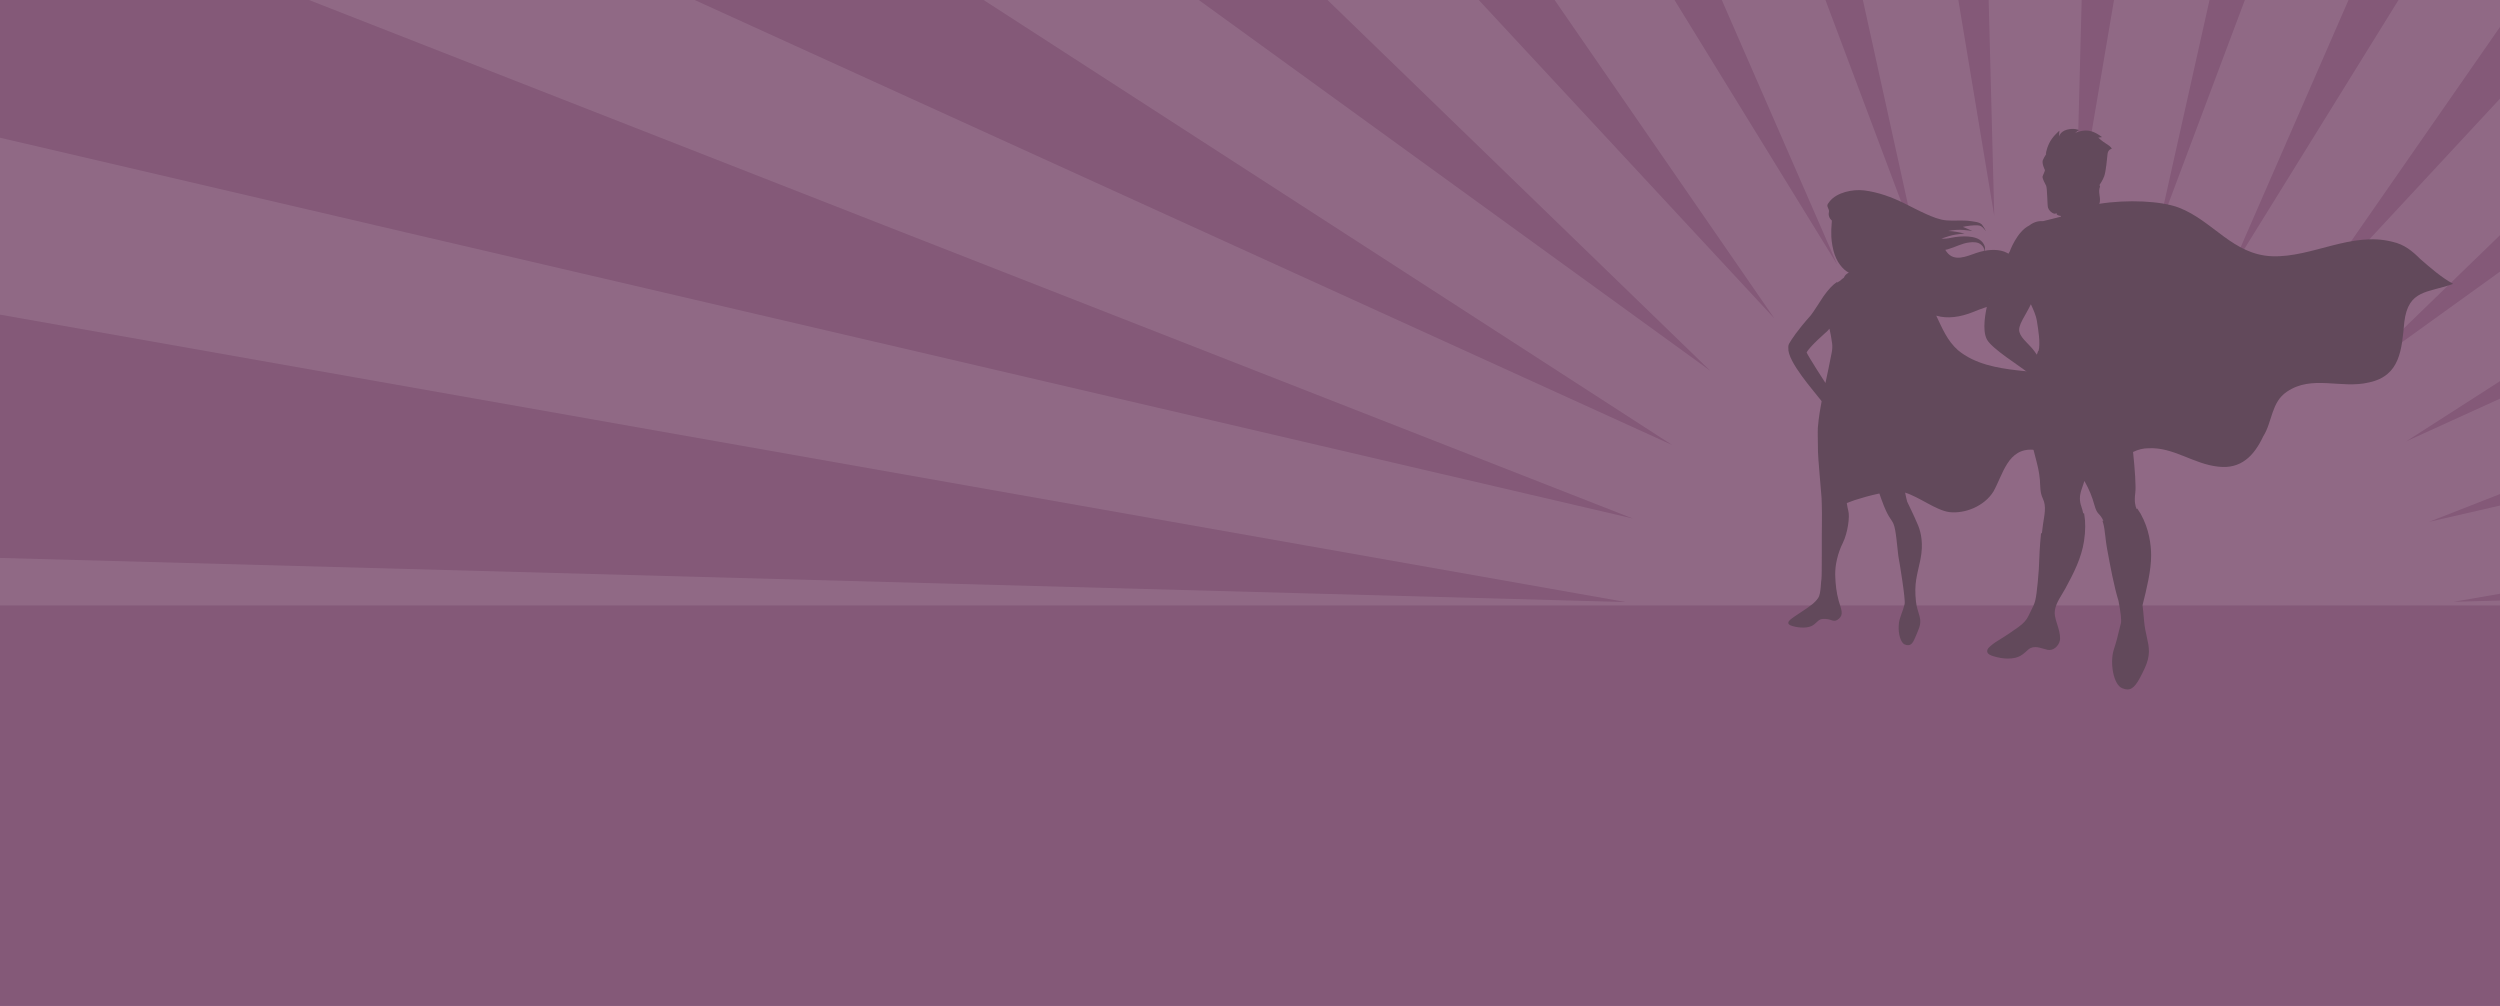
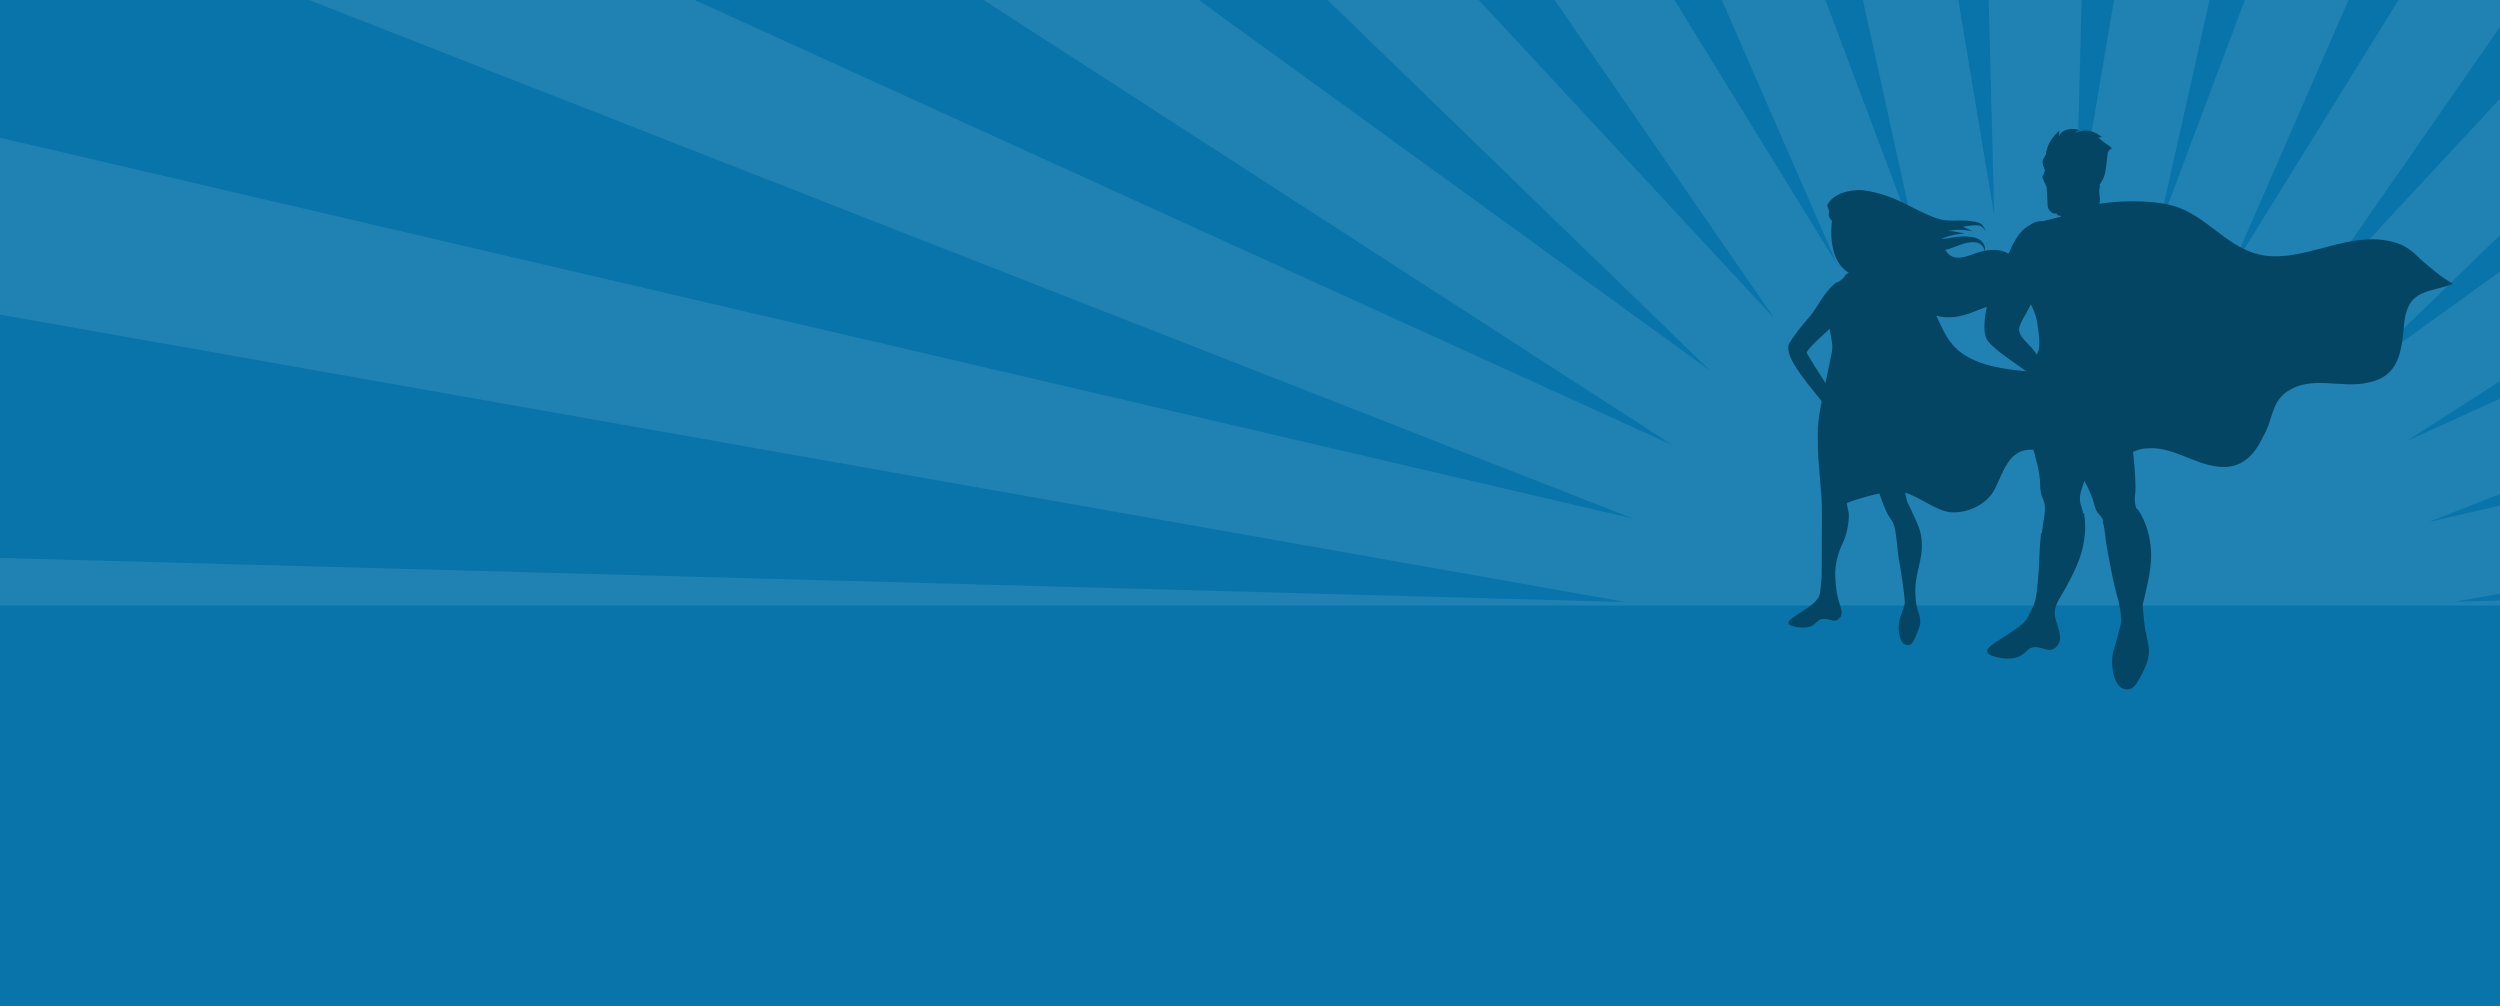
- <svg xmlns="http://www.w3.org/2000/svg" xmlns:xlink="http://www.w3.org/1999/xlink" width="1280" height="515">
-   <defs>
+ <svg xmlns="http://www.w3.org/2000/svg" xmlns:xlink="http://www.w3.org/1999/xlink" width="1280" height="515" version="1.1" id="svg24">
+   <defs id="defs3">
    <path id="a" d="M0 0L1280 0 1280 515 0 515z" />
  </defs>
-   <g fill="none" fill-rule="evenodd">
+   <g fill="none" fill-rule="evenodd" id="g22">
    <mask id="b" fill="#fff">
-       <use xlink:href="#a" />
+       <use xlink:href="#a" id="use5" />
    </mask>
-     <use fill="#845978" xlink:href="#a" />
-     <g mask="url(#b)">
-       <g transform="translate(-238 -978)">
-         <path fill="#FFF" opacity=".101" d="M2560 1257.215L1494.187 1286.119 2545.323 1103.766 2526.265 1005.092 1481.549 1245.226 2481.399 853.6 2443.725 760.682 1469.888 1204.02 2372.678 624.649 2318.107 540.942 1442.872 1171.185 2219.915 418.519 2150.277 347.403 1416.649 1137.689 2033.686 249.494 1951.901 193.491 1379.408 1117.883 1815.318 118.773 1724.348 80.284 1342.631 1097.186 1579.95 35.41 1483.409 15.639 1300.81 1093.465 1329.232 0 1230.768 0 1259.073 1088.687 1080.55 14.989 983.951 34.456 1219.029 1101.615 835.652 80.284 744.685 118.773 1178.704 1113.549 611.515 191.345 529.566 247.096 1146.553 1141.127 409.713 347.396 340.088 418.516 1113.739 1167.899 244.251 537.623 189.416 621.159 1094.35 1205.947 116.272 760.679 78.594 853.6 1074.111 1243.515 34.664 1001.099 15.304 1099.718 1070.511 1286.254 0 1257.215 0 1357.78 1065.826 1328.876 14.672 1511.237 33.732 1609.9 1078.463 1369.772 78.594 1761.395 116.272 1854.316 1090.122 1410.977 187.322 1990.346 241.893 2074.063 1117.133 1443.818 340.088 2196.479 409.708 2267.597 1143.349 1477.318 526.309 2365.501 608.092 2421.514 1180.607 1497.092 744.675 2496.227 835.644 2534.721 1217.369 1517.806 980.047 2579.588 1076.586 2599.359 1259.195 1521.54 1230.768 2615 1329.232 2615 1300.932 1526.29 1479.453 2600.009 1576.049 2580.541 1340.973 1513.385 1724.348 2534.721 1815.318 2496.227 1381.305 1501.468 1948.487 2423.652 2030.447 2367.904 1413.474 1473.89 2150.284 2267.597 2219.915 2196.479 1446.256 1447.099 2315.757 2077.374 2370.584 1993.836 1465.623 1409.033 2443.733 1854.316 2481.399 1761.395 1485.901 1371.472 2525.339 1613.896 2544.686 1515.272 1489.581 1328.754 2560 1357.78 2560 1257.215" />
-         <path fill="#845978" d="M238 1530L1649 1530 1649 1288 238 1288z" />
-         <path fill="#62495B" d="M1184.337 1239.582c.847 2.898-.292 11.332-2.838 16.44-2.61 5.243-3.973 11.4-3.87 16.3.104 4.9.696 9.381 1.768 13.249.61 2.202 1.424 4.075 1.53 5.704.116 1.291-.188 2.43-1.356 3.457-2.603 2.295-3.393.38-6.824.172-3.432-.206-3.377.77-5.994 2.872-2.615 2.1-7.481 1.773-10.954.786-1.726-.491-2.233-1.085-2.187-1.666-.052-.639.623-1.273 1.146-1.75 1.139-1.047 7.964-5.337 9.272-6.39 1.31-1.052 2.808-1.722 4.869-4.58 1.502-2.083 1.38-8.905 1.677-9.706.296-.8.117-25.32.223-26.503.103-1.182.032-11.58-.154-14.905-.187-3.326-1.853-20.897-1.838-23.644.015-2.42-.22-10.46-.078-12.351.41-5.36 1.482-11.253 1.951-13.672-4.047-5.29-17.535-20.276-17.058-27.208-.057-.897.08-1.685.456-2.335 1.178-2.043 4.149-6.69 10.967-14.3 1.108-1.237 5.609-8.446 6.549-9.792 2.508-3.59 4.842-6.03 7.015-7.427-.027.117-.055.234-.085.351.4-.253.795-.47 1.184-.652.237-.186.453-.34.638-.455.473-.493 1.117-.989 1.75-1.443.481-1.24 1.321-2.015 2.509-2.517-3.11-1.568-6.466-5.624-7.866-11.291-.793-3.207-1.213-6.385-1.116-9.238a36.606 36.606 0 0 1-.004-1.584c.05-2.044-.037 2.043 0 0 .03-1.213.25-3.094.303-4.57a7.24 7.24 0 0 1-.374-.35 4.327 4.327 0 0 1-1.252-2.69c-.086-1.057.41-1.68-.018-2.645-.936-2.078-.973-2.206.426-4.024 3.676-4.777 11.967-6.44 17.705-5.739 7.173.876 14.116 3.421 20.537 6.594 3.653 1.805 7.251 3.718 10.968 5.39 3.375 1.521 6.992 3.053 10.734 3.371 4.154.355 8.352-.273 12.49.385 1.772.281 4.26.434 5.608 1.746.248.241 2.206 3.148 1.81 3.342.095-.226-.966-1.376-1.136-1.566-.788-.882-1.703-1.326-2.893-1.368-2.524-.101-5.084.242-7.542.785.274.095 5.011 2 4.888 2.282-.025-.343-4.147-.683-4.444-.707a27.4 27.4 0 0 0-7.93.534c2.858.064 5.61.666 8.367 1.327-1.572.141-3.148.277-4.711.525-2.476.384-4.768 1.278-7.145 2.015 1.693.203 3.296-.053 4.942-.39 2.869-.573 5.825-.874 8.754-.652 2.58.202 5.574.812 7.277 2.893.675.826 1.216 1.822 1.359 2.883.022.163-.131.914-.333 1.544 4.53-.863 9.602-.703 13.088 2.02 1.676 1.31 2.9 3.46 3.444 5.487.458 1.708.577 3.55.225 5.286-.36 1.774-1.093 2.183-.192 3.927 1.311 2.557 3.37 4.884 5.808 6.424 1.445.911 3.14 1.577 4.877 1.47.442-.026 4.739-1.7 4.322-2.072.184.126-2.103 2.09-2.29 2.202-1.71 1.025-3.767 1.167-5.687.749-3.085-.667-6.333-2.054-9.115-3.504 1.537 2.123 2.864 4.395 4.24 6.623-1.362-1.229-2.709-2.476-4.09-3.683-1.857-1.615-3.806-3.24-6.152-4.093-2.191.973-4.198 2.336-6.114 3.76 3.956-.25 8.58.182 11.377 3.33 1.338 1.483 2.231 3.402 2.041 5.427-.035.392-1.534 4.865-1.974 4.541 1.149.416.78-5.87.497-6.42-1.249-2.423-3.903-3.582-6.528-3.677-4.764-.174-9.383 1.896-13.727 3.607-6.39 2.517-12.823 3.525-18.704 1.79 2.999 6.302 5.64 12.88 11.16 17.713 8.531 7.055 19.945 9.093 30.411 10.297 13.644 1.476 26.787 2.094 37.221 10.814 7.107 5.805 18.999 8.258 28.462 7.75-12.617.678-17.857 12.01-26.522 18.664-8.667 6.653-20.557 4.2-30.995 3.437-13.168-1.06-15.554 12.77-20.491 21.434-4.558 7.316-14.275 11.375-22.461 10.491-7.107-.997-15.08-7.592-22.722-9.996.467 2.288.937 4.31 1.045 4.606.212.6 3.277 6.553 5.59 12.14 1.463 3.533 2.892 9.43 1.173 17.681-1.72 8.25-3.245 11.791-2.26 21.321.641 6.24 3.83 8.669 1.184 14.64-.103.294-.219.596-.349.907-1.936 4.633-2.625 6.691-4.74 6.816-.578.031-1.172-.081-1.816-.352-2.175-.91-3.326-5.513-3.108-9.464.019-1.23.178-2.415.49-3.412.688-2.203 1.28-3.8 1.771-5.177.302-.93.556-1.757.77-2.639.54-2.223-2.647-21.654-3.117-23.984-.05-.245-.1-.596-.154-1.034-.475-3.534-1.13-13.188-2.435-16.05-1.452-3.185-2.71-2.913-6.159-12.517-.37-1.031-.726-2.042-1.071-3.033-5.187 1.108-9.326 2.34-12.572 3.377-.905.288-2.457.932-4.1 1.502.263 1.753.538 3.221.777 4.037zm-11.709-65.5c1.087-5.093 2.296-10.76 2.52-12.129.378-2.328 1.356-4.99.86-8.373-.388-2.641-.758-4.978-1.322-7.285-.747.847-1.202 1.338-1.202 1.338s-9.15 7.925-10.484 10.847c.444 1.05 2.883 5.021 5.29 8.849 1.714 2.697 3.396 5.3 4.338 6.753zm61.355-68.14c.228.352.467.7.718 1.041 3.884 5.285 10.252 2.212 15.227.516 1.19-.406 2.49-.765 3.843-1.034.062-.433.087-.88.074-.937-.198-.864-.796-1.621-1.454-2.205-1.619-1.431-3.95-1.446-6.002-1.208-3.992.463-7.307 2.44-11.08 3.506-.437.124-.88.23-1.326.32z" />
-         <path fill="#62495B" d="M1331.97 1238.626l.367-.223.221.408c.275.51.574.931.84 1.303.216.303.42.59.583.883l.064.114c4.362 7.816 5.312 15.846 5.339 21.21.039 7.821-2.491 17.906-4.167 24.58l-.242.962c.212 1.792.492 4.332.815 8.157.27 3.188.858 5.808 1.379 8.121 1.164 5.17 2.085 9.252-1.103 16.058-3.496 7.467-5.598 10.801-8.8 10.801h-.002c-.797 0-1.66-.2-2.712-.635-4.58-1.881-6.41-13.277-4.25-19.88 1.368-4.174 2.033-6.992 2.62-9.475.303-1.28.59-2.487.94-3.746.417-1.5.013-5.424-1.203-11.658-2.256-7.179-4.35-18.57-5.474-24.693-.154-.832-.289-1.57-.406-2.188-.387-2.067-.62-4.118-.848-6.1-.298-2.614-.581-5.083-1.173-7.008l-.327-1.061.544.309a8.815 8.815 0 0 0-.566-1.255c-1.825-3.28-2.65-1.935-4.132-7.236-1.126-4.03-2.505-7.587-5.064-12.134-.473 1.561-1.02 3.08-1.54 4.657-1.003 3.032-1.03 5.612.02 8.575.39 1.104.693 2.256.921 3.436l.417-.178.096.547c.7 3.956.67 8.541-.086 13.632-1.32 8.76-5.312 16.59-9.638 24.507-.478.873-1.003 1.739-1.557 2.657-2.172 3.594-4.418 7.31-3.705 11.336.252 1.42.697 2.841 1.172 4.348.744 2.373 1.515 4.829 1.452 7.264-.071 2.677-2.49 5.787-5.507 5.787-.307 0-.615-.032-.918-.098a34.52 34.52 0 0 1-2.077-.564c-1.4-.41-2.846-.837-4.24-.837-.855 0-1.618.157-2.331.483-.81.365-1.509 1.016-2.185 1.646-.21.2-.42.394-.636.582-1.716 1.51-3.194 2.332-4.942 2.743a16.802 16.802 0 0 1-3.87.429c-2.328 0-4.836-.409-7.456-1.216-1.04-.323-3.206-.989-3.178-2.633.018-1.058.919-1.86 1.576-2.447l.345-.306c1.544-1.341 3.353-2.45 5.107-3.526.66-.407 1.35-.829 1.996-1.248 2.074-1.342 4.258-2.833 6.874-4.683 2.628-1.862 4.36-3.785 5.296-5.883.38-.85.81-1.695 1.225-2.51.812-1.6 1.654-3.254 2.13-4.984 1.076-3.925 1.9-16.317 1.908-16.43.205-5.779.481-11.955 1.098-17.95l.02-.194.158-.115c.106-.078.212-.156.32-.233.162-1.516.347-3.027.56-4.53.592-4.18 1.876-8.963-.08-12.97-1.553-3.182-1.278-6.316-1.553-9.79-.595-7.467-3.566-14.373-4.586-21.76a134.789 134.789 0 0 1-1.17-22.97c.096-2.784.253-5.595.683-8.337-.568-.9-1.161-1.672-1.78-2.214-2.905-2.543-17.648-11.6-20.243-16.44-2.6-4.838-.735-14.198.534-19.22 1.237-4.89 3.433-4.748 3.988-10.246.554-5.498 7.1-15.47 7.1-15.47s3.67-10.345 10.06-13.431c2.578-2.049 5.136-2.368 7.123-2.245.422-.104 4.63-1.145 9.092-2.29l-.047-.343c-2.981-.45-2.067-1.528-2.067-1.528s-.803.548-1.445.326c-1.642-.568-2.723-1.923-3.084-3.084-.362-1.16-.341-9.855-.934-11.167-.593-1.311-2.168-3.855-1.793-4.93.378-1.074 1.331-2.826 1.128-3.224-.203-.397-1.608-3.293-1.04-4.966.206-.605.958-1.9 1.858-3.332-.183.196-.289.314-.289.314s.023-2.072 1.68-5.607c1.66-3.534 5.244-6.47 5.244-6.47l-.234 3.078s.56-2.669 4.162-3.616c3.6-.947 6.081.213 6.081.213l-2.045 1.5s3.3-1.604 6.868-1.187c3.568.414 6.966 3.295 6.966 3.295l-1.901.277s1.904 1.836 4.233 3.226c2.33 1.388 2.706 2.427 2.706 2.427s-1.916.397-2.174 2.605c-.26 2.207-.802 8.977-1.719 11.48-.695 1.896-1.884 3.735-2.418 4.514l.3.797c-1.185 2.732.29 4.964-.128 7.925a2.378 2.378 0 0 1-.358.918c14.484-2.305 31.741-1.504 40.772 1.926 17.559 6.732 27.689 24.24 47.948 24.912 20.262.674 40.522-12.793 61.456-7.406 6.078 1.347 10.13 4.714 14.184 8.753 5.402 4.713 10.803 9.426 16.884 12.793-12.833 4.714-22.961 2.693-24.99 19.527-1.348 14.14-2.026 27.606-18.233 30.973-14.183 3.367-29.04-4.04-41.872 4.714-8.104 5.386-7.429 15.487-12.156 22.892-4.726 10.1-11.48 16.833-22.96 15.487-12.834-1.347-22.96-10.1-35.794-9.427-2.62 0-5.245.635-7.866 1.903.945 9.11 1.565 17.69 1.13 21.006-.56 4.294-.024 6.665.71 8.211zm-50.243-80.861c1.092-4.104-.2-11.253-.843-15.414-.464-2.979-1.828-5.89-3.08-8.56-2.677 5.731-6.853 10.803-5.855 14.223 1.166 3.992 5.353 5.992 8.902 11.585.251-.663.726-2.018.726-2.018l.15.184z" />
+     <use fill="#845978" xlink:href="#a" id="use8" style="fill:#0874aa;fill-opacity:1" />
+     <g mask="url(#b)" id="g20">
+       <g transform="translate(-238 -978)" id="g18">
+         <path fill="#FFF" opacity=".101" d="M2560 1257.215L1494.187 1286.119 2545.323 1103.766 2526.265 1005.092 1481.549 1245.226 2481.399 853.6 2443.725 760.682 1469.888 1204.02 2372.678 624.649 2318.107 540.942 1442.872 1171.185 2219.915 418.519 2150.277 347.403 1416.649 1137.689 2033.686 249.494 1951.901 193.491 1379.408 1117.883 1815.318 118.773 1724.348 80.284 1342.631 1097.186 1579.95 35.41 1483.409 15.639 1300.81 1093.465 1329.232 0 1230.768 0 1259.073 1088.687 1080.55 14.989 983.951 34.456 1219.029 1101.615 835.652 80.284 744.685 118.773 1178.704 1113.549 611.515 191.345 529.566 247.096 1146.553 1141.127 409.713 347.396 340.088 418.516 1113.739 1167.899 244.251 537.623 189.416 621.159 1094.35 1205.947 116.272 760.679 78.594 853.6 1074.111 1243.515 34.664 1001.099 15.304 1099.718 1070.511 1286.254 0 1257.215 0 1357.78 1065.826 1328.876 14.672 1511.237 33.732 1609.9 1078.463 1369.772 78.594 1761.395 116.272 1854.316 1090.122 1410.977 187.322 1990.346 241.893 2074.063 1117.133 1443.818 340.088 2196.479 409.708 2267.597 1143.349 1477.318 526.309 2365.501 608.092 2421.514 1180.607 1497.092 744.675 2496.227 835.644 2534.721 1217.369 1517.806 980.047 2579.588 1076.586 2599.359 1259.195 1521.54 1230.768 2615 1329.232 2615 1300.932 1526.29 1479.453 2600.009 1576.049 2580.541 1340.973 1513.385 1724.348 2534.721 1815.318 2496.227 1381.305 1501.468 1948.487 2423.652 2030.447 2367.904 1413.474 1473.89 2150.284 2267.597 2219.915 2196.479 1446.256 1447.099 2315.757 2077.374 2370.584 1993.836 1465.623 1409.033 2443.733 1854.316 2481.399 1761.395 1485.901 1371.472 2525.339 1613.896 2544.686 1515.272 1489.581 1328.754 2560 1357.78 2560 1257.215" id="path10" />
+         <path fill="#845978" d="M238 1530L1649 1530 1649 1288 238 1288z" id="path12" style="fill:#0874aa;fill-opacity:1" />
+         <path fill="#62495B" d="M1184.337 1239.582c.847 2.898-.292 11.332-2.838 16.44-2.61 5.243-3.973 11.4-3.87 16.3.104 4.9.696 9.381 1.768 13.249.61 2.202 1.424 4.075 1.53 5.704.116 1.291-.188 2.43-1.356 3.457-2.603 2.295-3.393.38-6.824.172-3.432-.206-3.377.77-5.994 2.872-2.615 2.1-7.481 1.773-10.954.786-1.726-.491-2.233-1.085-2.187-1.666-.052-.639.623-1.273 1.146-1.75 1.139-1.047 7.964-5.337 9.272-6.39 1.31-1.052 2.808-1.722 4.869-4.58 1.502-2.083 1.38-8.905 1.677-9.706.296-.8.117-25.32.223-26.503.103-1.182.032-11.58-.154-14.905-.187-3.326-1.853-20.897-1.838-23.644.015-2.42-.22-10.46-.078-12.351.41-5.36 1.482-11.253 1.951-13.672-4.047-5.29-17.535-20.276-17.058-27.208-.057-.897.08-1.685.456-2.335 1.178-2.043 4.149-6.69 10.967-14.3 1.108-1.237 5.609-8.446 6.549-9.792 2.508-3.59 4.842-6.03 7.015-7.427-.027.117-.055.234-.085.351.4-.253.795-.47 1.184-.652.237-.186.453-.34.638-.455.473-.493 1.117-.989 1.75-1.443.481-1.24 1.321-2.015 2.509-2.517-3.11-1.568-6.466-5.624-7.866-11.291-.793-3.207-1.213-6.385-1.116-9.238a36.606 36.606 0 0 1-.004-1.584c.05-2.044-.037 2.043 0 0 .03-1.213.25-3.094.303-4.57a7.24 7.24 0 0 1-.374-.35 4.327 4.327 0 0 1-1.252-2.69c-.086-1.057.41-1.68-.018-2.645-.936-2.078-.973-2.206.426-4.024 3.676-4.777 11.967-6.44 17.705-5.739 7.173.876 14.116 3.421 20.537 6.594 3.653 1.805 7.251 3.718 10.968 5.39 3.375 1.521 6.992 3.053 10.734 3.371 4.154.355 8.352-.273 12.49.385 1.772.281 4.26.434 5.608 1.746.248.241 2.206 3.148 1.81 3.342.095-.226-.966-1.376-1.136-1.566-.788-.882-1.703-1.326-2.893-1.368-2.524-.101-5.084.242-7.542.785.274.095 5.011 2 4.888 2.282-.025-.343-4.147-.683-4.444-.707a27.4 27.4 0 0 0-7.93.534c2.858.064 5.61.666 8.367 1.327-1.572.141-3.148.277-4.711.525-2.476.384-4.768 1.278-7.145 2.015 1.693.203 3.296-.053 4.942-.39 2.869-.573 5.825-.874 8.754-.652 2.58.202 5.574.812 7.277 2.893.675.826 1.216 1.822 1.359 2.883.022.163-.131.914-.333 1.544 4.53-.863 9.602-.703 13.088 2.02 1.676 1.31 2.9 3.46 3.444 5.487.458 1.708.577 3.55.225 5.286-.36 1.774-1.093 2.183-.192 3.927 1.311 2.557 3.37 4.884 5.808 6.424 1.445.911 3.14 1.577 4.877 1.47.442-.026 4.739-1.7 4.322-2.072.184.126-2.103 2.09-2.29 2.202-1.71 1.025-3.767 1.167-5.687.749-3.085-.667-6.333-2.054-9.115-3.504 1.537 2.123 2.864 4.395 4.24 6.623-1.362-1.229-2.709-2.476-4.09-3.683-1.857-1.615-3.806-3.24-6.152-4.093-2.191.973-4.198 2.336-6.114 3.76 3.956-.25 8.58.182 11.377 3.33 1.338 1.483 2.231 3.402 2.041 5.427-.035.392-1.534 4.865-1.974 4.541 1.149.416.78-5.87.497-6.42-1.249-2.423-3.903-3.582-6.528-3.677-4.764-.174-9.383 1.896-13.727 3.607-6.39 2.517-12.823 3.525-18.704 1.79 2.999 6.302 5.64 12.88 11.16 17.713 8.531 7.055 19.945 9.093 30.411 10.297 13.644 1.476 26.787 2.094 37.221 10.814 7.107 5.805 18.999 8.258 28.462 7.75-12.617.678-17.857 12.01-26.522 18.664-8.667 6.653-20.557 4.2-30.995 3.437-13.168-1.06-15.554 12.77-20.491 21.434-4.558 7.316-14.275 11.375-22.461 10.491-7.107-.997-15.08-7.592-22.722-9.996.467 2.288.937 4.31 1.045 4.606.212.6 3.277 6.553 5.59 12.14 1.463 3.533 2.892 9.43 1.173 17.681-1.72 8.25-3.245 11.791-2.26 21.321.641 6.24 3.83 8.669 1.184 14.64-.103.294-.219.596-.349.907-1.936 4.633-2.625 6.691-4.74 6.816-.578.031-1.172-.081-1.816-.352-2.175-.91-3.326-5.513-3.108-9.464.019-1.23.178-2.415.49-3.412.688-2.203 1.28-3.8 1.771-5.177.302-.93.556-1.757.77-2.639.54-2.223-2.647-21.654-3.117-23.984-.05-.245-.1-.596-.154-1.034-.475-3.534-1.13-13.188-2.435-16.05-1.452-3.185-2.71-2.913-6.159-12.517-.37-1.031-.726-2.042-1.071-3.033-5.187 1.108-9.326 2.34-12.572 3.377-.905.288-2.457.932-4.1 1.502.263 1.753.538 3.221.777 4.037zm-11.709-65.5c1.087-5.093 2.296-10.76 2.52-12.129.378-2.328 1.356-4.99.86-8.373-.388-2.641-.758-4.978-1.322-7.285-.747.847-1.202 1.338-1.202 1.338s-9.15 7.925-10.484 10.847c.444 1.05 2.883 5.021 5.29 8.849 1.714 2.697 3.396 5.3 4.338 6.753zm61.355-68.14c.228.352.467.7.718 1.041 3.884 5.285 10.252 2.212 15.227.516 1.19-.406 2.49-.765 3.843-1.034.062-.433.087-.88.074-.937-.198-.864-.796-1.621-1.454-2.205-1.619-1.431-3.95-1.446-6.002-1.208-3.992.463-7.307 2.44-11.08 3.506-.437.124-.88.23-1.326.32z" id="path14" style="fill:#054564;fill-opacity:1" />
+         <path fill="#62495B" d="M1331.97 1238.626l.367-.223.221.408c.275.51.574.931.84 1.303.216.303.42.59.583.883l.064.114c4.362 7.816 5.312 15.846 5.339 21.21.039 7.821-2.491 17.906-4.167 24.58l-.242.962c.212 1.792.492 4.332.815 8.157.27 3.188.858 5.808 1.379 8.121 1.164 5.17 2.085 9.252-1.103 16.058-3.496 7.467-5.598 10.801-8.8 10.801h-.002c-.797 0-1.66-.2-2.712-.635-4.58-1.881-6.41-13.277-4.25-19.88 1.368-4.174 2.033-6.992 2.62-9.475.303-1.28.59-2.487.94-3.746.417-1.5.013-5.424-1.203-11.658-2.256-7.179-4.35-18.57-5.474-24.693-.154-.832-.289-1.57-.406-2.188-.387-2.067-.62-4.118-.848-6.1-.298-2.614-.581-5.083-1.173-7.008l-.327-1.061.544.309a8.815 8.815 0 0 0-.566-1.255c-1.825-3.28-2.65-1.935-4.132-7.236-1.126-4.03-2.505-7.587-5.064-12.134-.473 1.561-1.02 3.08-1.54 4.657-1.003 3.032-1.03 5.612.02 8.575.39 1.104.693 2.256.921 3.436l.417-.178.096.547c.7 3.956.67 8.541-.086 13.632-1.32 8.76-5.312 16.59-9.638 24.507-.478.873-1.003 1.739-1.557 2.657-2.172 3.594-4.418 7.31-3.705 11.336.252 1.42.697 2.841 1.172 4.348.744 2.373 1.515 4.829 1.452 7.264-.071 2.677-2.49 5.787-5.507 5.787-.307 0-.615-.032-.918-.098a34.52 34.52 0 0 1-2.077-.564c-1.4-.41-2.846-.837-4.24-.837-.855 0-1.618.157-2.331.483-.81.365-1.509 1.016-2.185 1.646-.21.2-.42.394-.636.582-1.716 1.51-3.194 2.332-4.942 2.743a16.802 16.802 0 0 1-3.87.429c-2.328 0-4.836-.409-7.456-1.216-1.04-.323-3.206-.989-3.178-2.633.018-1.058.919-1.86 1.576-2.447l.345-.306c1.544-1.341 3.353-2.45 5.107-3.526.66-.407 1.35-.829 1.996-1.248 2.074-1.342 4.258-2.833 6.874-4.683 2.628-1.862 4.36-3.785 5.296-5.883.38-.85.81-1.695 1.225-2.51.812-1.6 1.654-3.254 2.13-4.984 1.076-3.925 1.9-16.317 1.908-16.43.205-5.779.481-11.955 1.098-17.95l.02-.194.158-.115c.106-.078.212-.156.32-.233.162-1.516.347-3.027.56-4.53.592-4.18 1.876-8.963-.08-12.97-1.553-3.182-1.278-6.316-1.553-9.79-.595-7.467-3.566-14.373-4.586-21.76a134.789 134.789 0 0 1-1.17-22.97c.096-2.784.253-5.595.683-8.337-.568-.9-1.161-1.672-1.78-2.214-2.905-2.543-17.648-11.6-20.243-16.44-2.6-4.838-.735-14.198.534-19.22 1.237-4.89 3.433-4.748 3.988-10.246.554-5.498 7.1-15.47 7.1-15.47s3.67-10.345 10.06-13.431c2.578-2.049 5.136-2.368 7.123-2.245.422-.104 4.63-1.145 9.092-2.29l-.047-.343c-2.981-.45-2.067-1.528-2.067-1.528s-.803.548-1.445.326c-1.642-.568-2.723-1.923-3.084-3.084-.362-1.16-.341-9.855-.934-11.167-.593-1.311-2.168-3.855-1.793-4.93.378-1.074 1.331-2.826 1.128-3.224-.203-.397-1.608-3.293-1.04-4.966.206-.605.958-1.9 1.858-3.332-.183.196-.289.314-.289.314s.023-2.072 1.68-5.607c1.66-3.534 5.244-6.47 5.244-6.47l-.234 3.078s.56-2.669 4.162-3.616c3.6-.947 6.081.213 6.081.213l-2.045 1.5s3.3-1.604 6.868-1.187c3.568.414 6.966 3.295 6.966 3.295l-1.901.277s1.904 1.836 4.233 3.226c2.33 1.388 2.706 2.427 2.706 2.427s-1.916.397-2.174 2.605c-.26 2.207-.802 8.977-1.719 11.48-.695 1.896-1.884 3.735-2.418 4.514l.3.797c-1.185 2.732.29 4.964-.128 7.925a2.378 2.378 0 0 1-.358.918c14.484-2.305 31.741-1.504 40.772 1.926 17.559 6.732 27.689 24.24 47.948 24.912 20.262.674 40.522-12.793 61.456-7.406 6.078 1.347 10.13 4.714 14.184 8.753 5.402 4.713 10.803 9.426 16.884 12.793-12.833 4.714-22.961 2.693-24.99 19.527-1.348 14.14-2.026 27.606-18.233 30.973-14.183 3.367-29.04-4.04-41.872 4.714-8.104 5.386-7.429 15.487-12.156 22.892-4.726 10.1-11.48 16.833-22.96 15.487-12.834-1.347-22.96-10.1-35.794-9.427-2.62 0-5.245.635-7.866 1.903.945 9.11 1.565 17.69 1.13 21.006-.56 4.294-.024 6.665.71 8.211zm-50.243-80.861c1.092-4.104-.2-11.253-.843-15.414-.464-2.979-1.828-5.89-3.08-8.56-2.677 5.731-6.853 10.803-5.855 14.223 1.166 3.992 5.353 5.992 8.902 11.585.251-.663.726-2.018.726-2.018l.15.184z" id="path16" style="fill:#054564;fill-opacity:1" />
      </g>
    </g>
  </g>
</svg>
